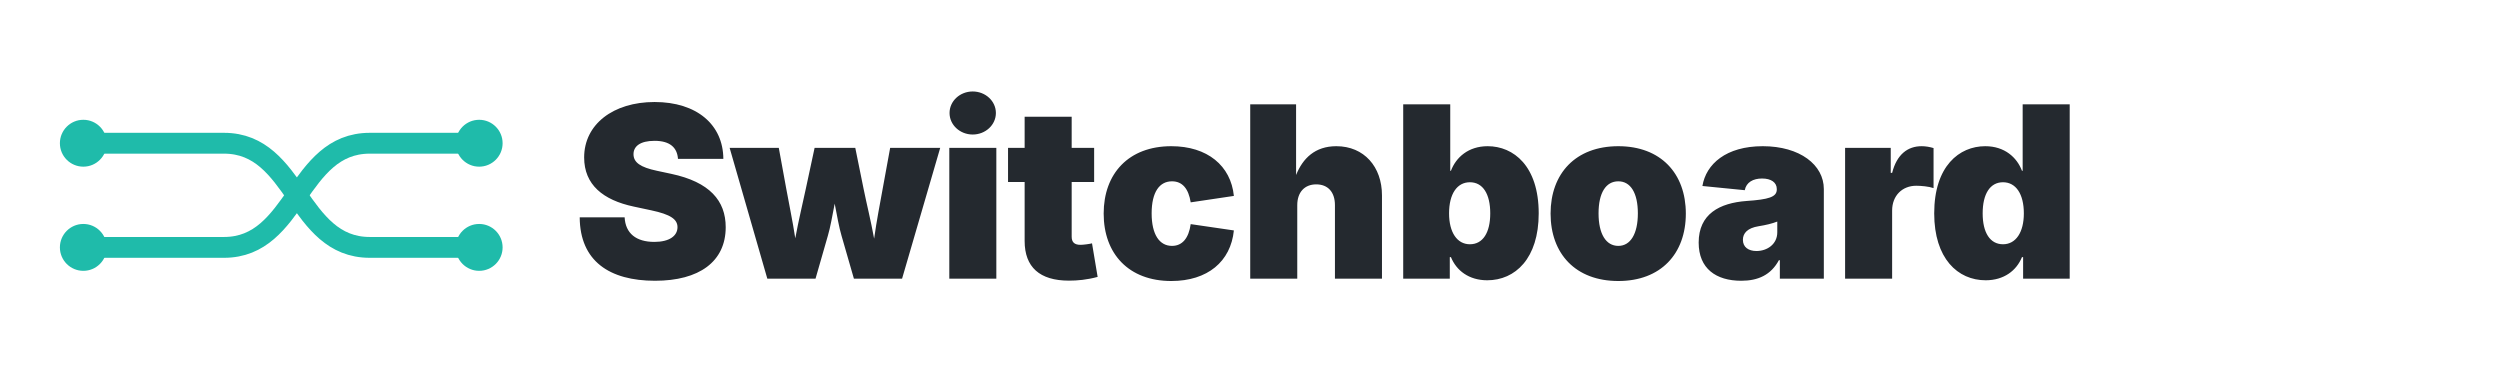
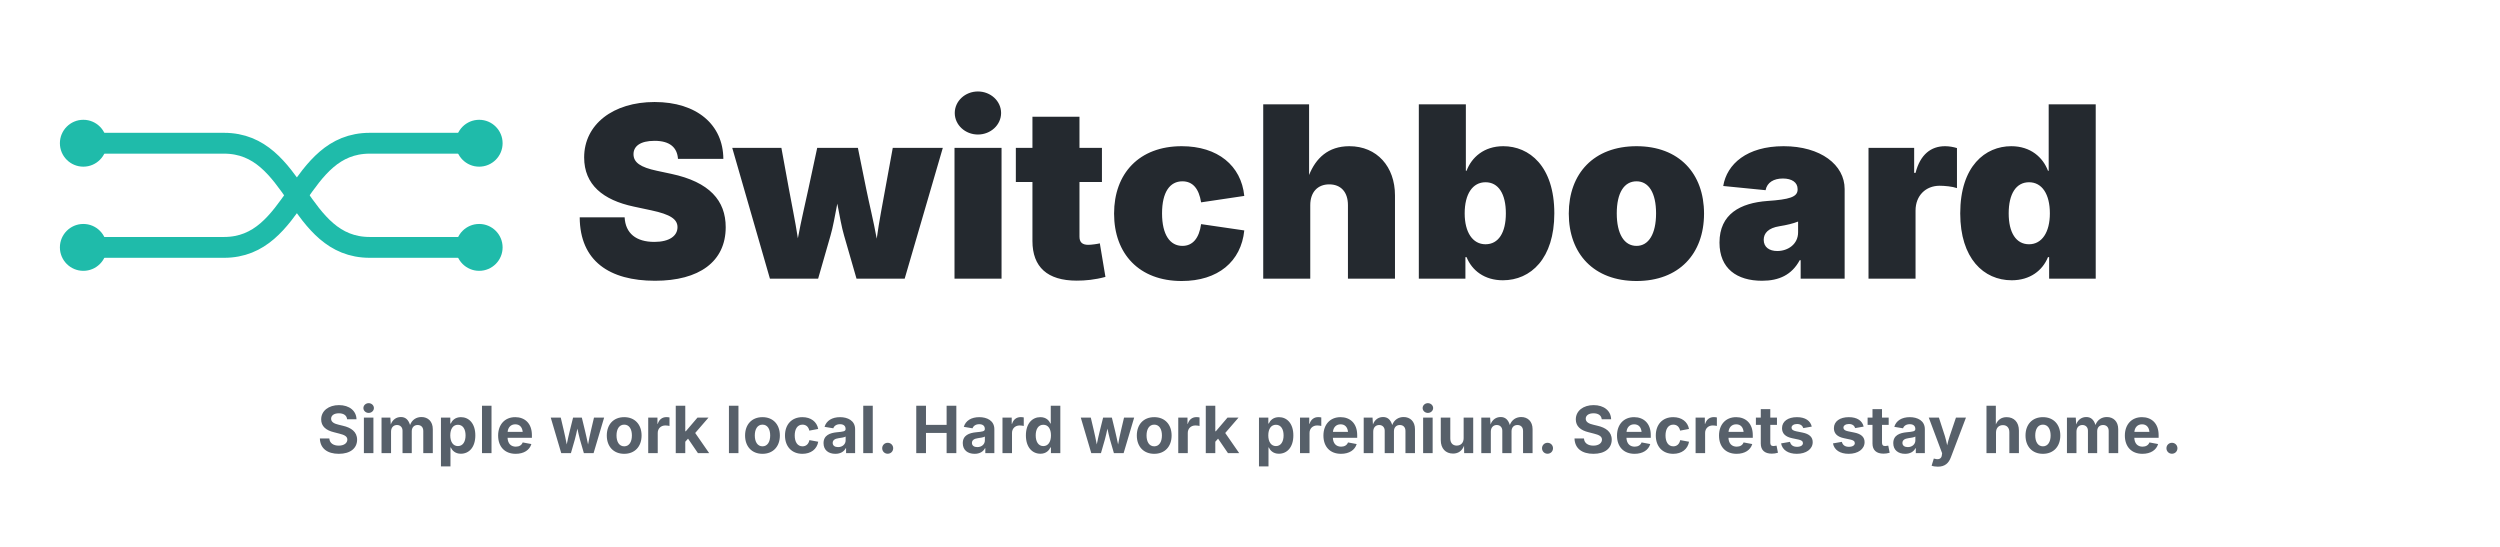
- <svg xmlns="http://www.w3.org/2000/svg" width="960" height="150" viewBox="0 0 960 150" role="img" aria-labelledby="title desc">
-   <rect width="960" height="150" fill="none" />
+ <svg xmlns="http://www.w3.org/2000/svg" width="960" height="210" viewBox="0 0 960 210" role="img" aria-labelledby="title desc">
+   <rect width="960" height="210" fill="none" />
  <g fill="none" stroke="#14b8a6" stroke-width="8" stroke-linecap="round" stroke-linejoin="round" opacity="0.95">
    <path d="M32 55h54c28 0 28 40 56 40h42" />
    <path d="M32 95h54c28 0 28-40 56-40h42" />
    <circle cx="32" cy="55" r="9" fill="#14b8a6" stroke="none" />
    <circle cx="32" cy="95" r="9" fill="#14b8a6" stroke="none" />
    <circle cx="184" cy="55" r="9" fill="#14b8a6" stroke="none" />
    <circle cx="184" cy="95" r="9" fill="#14b8a6" stroke="none" />
  </g>
-   <text x="220" y="107" fill="#24292f" font-family="-apple-system, BlinkMacSystemFont, 'Segoe UI', Inter, Helvetica, Arial, sans-serif" font-size="92" font-weight="850" letter-spacing="-1">Switchboard</text>
+   <text x="220" y="107" fill="#24292f" font-family="-apple-system, BlinkMacSystemFont, 'Segoe UI', Inter, Helvetica, Arial, sans-serif" font-size="92" font-weight="850" letter-spacing="0">Switchboard</text>
+   <text x="480" y="174" fill="#57606a" font-family="-apple-system, BlinkMacSystemFont, 'Segoe UI', Inter, Helvetica, Arial, sans-serif" font-size="25" font-weight="750" text-anchor="middle">Simple work local. Hard work premium. Secrets stay home.</text>
</svg>
